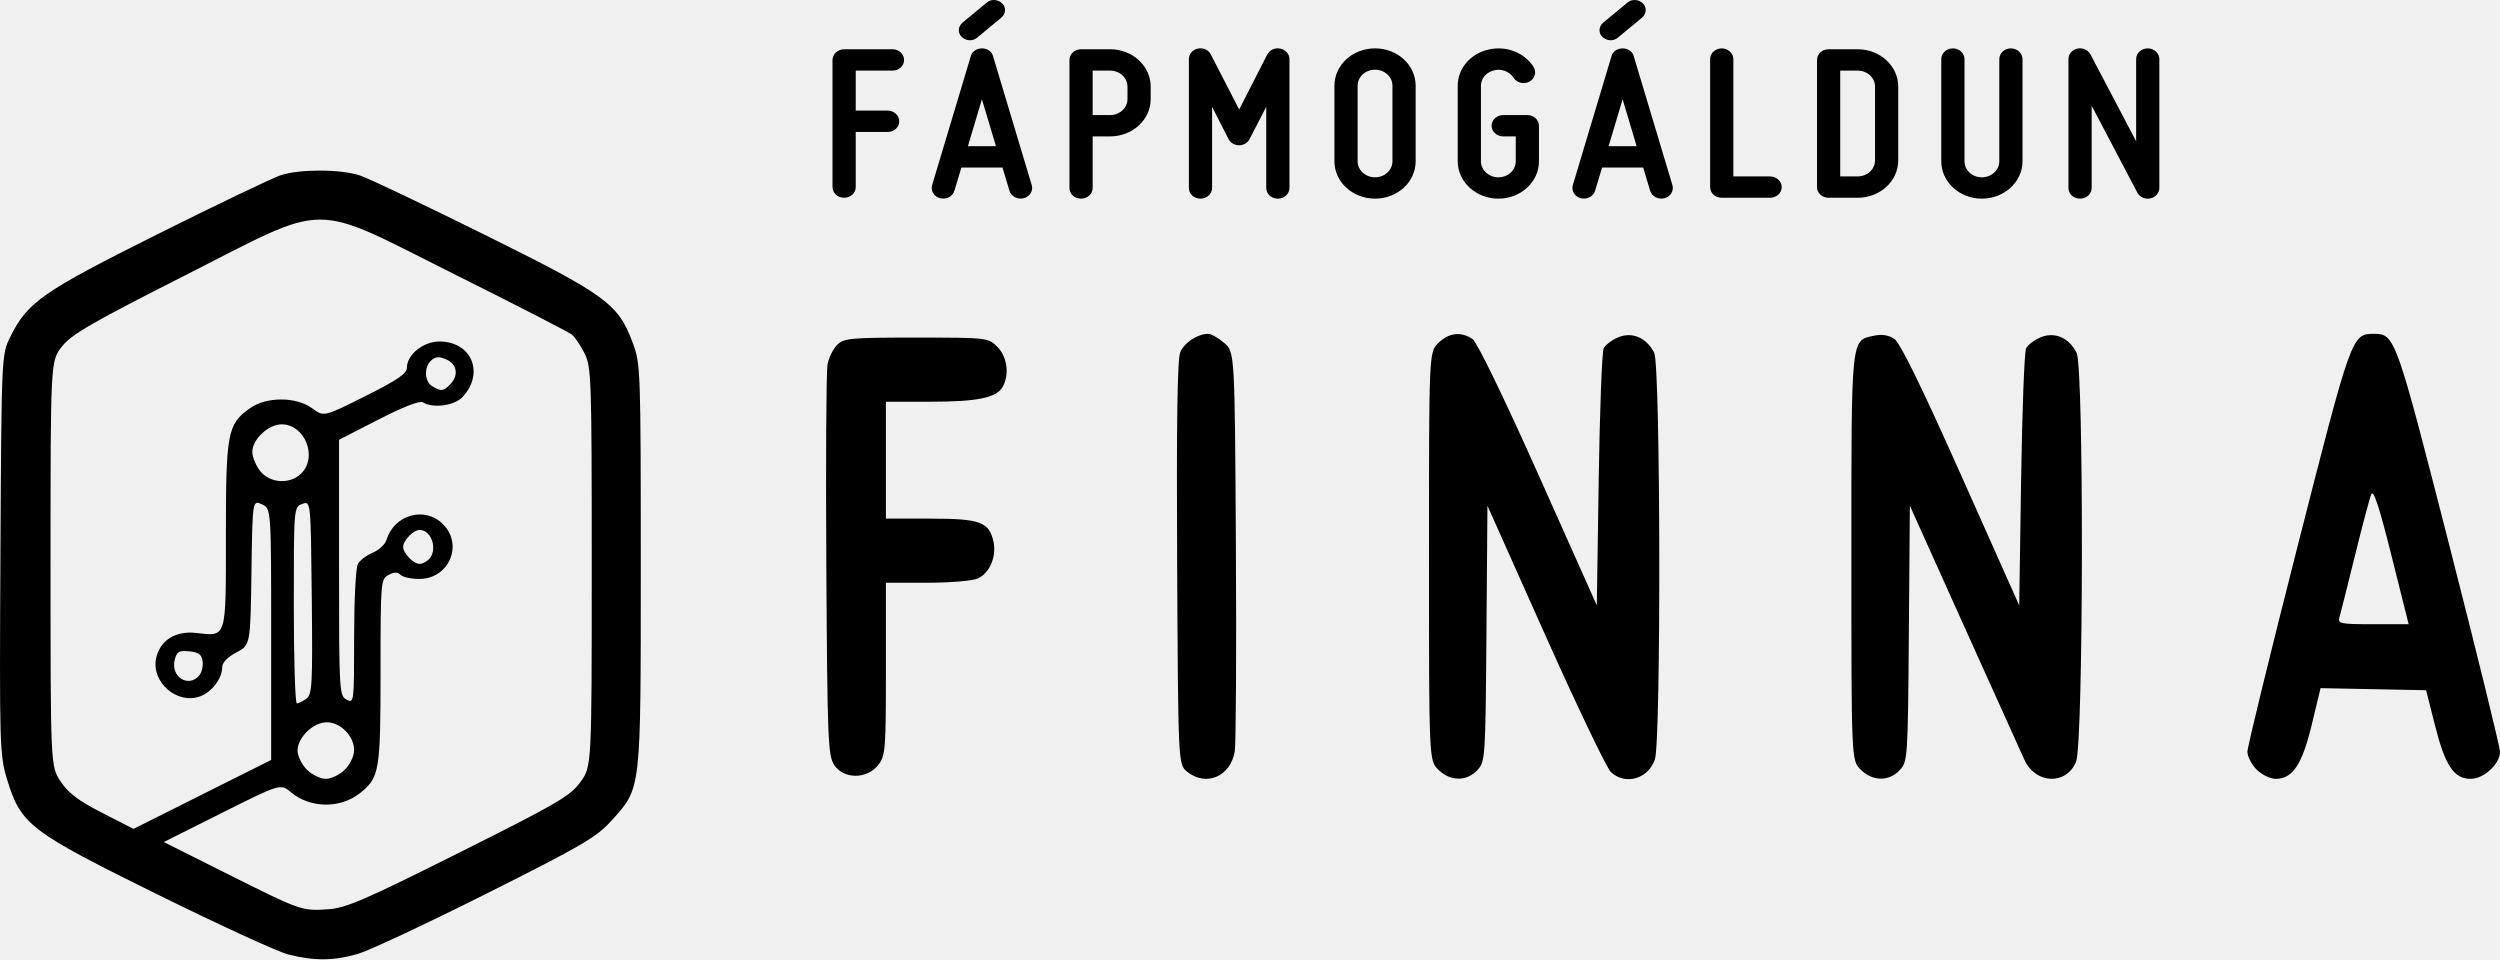
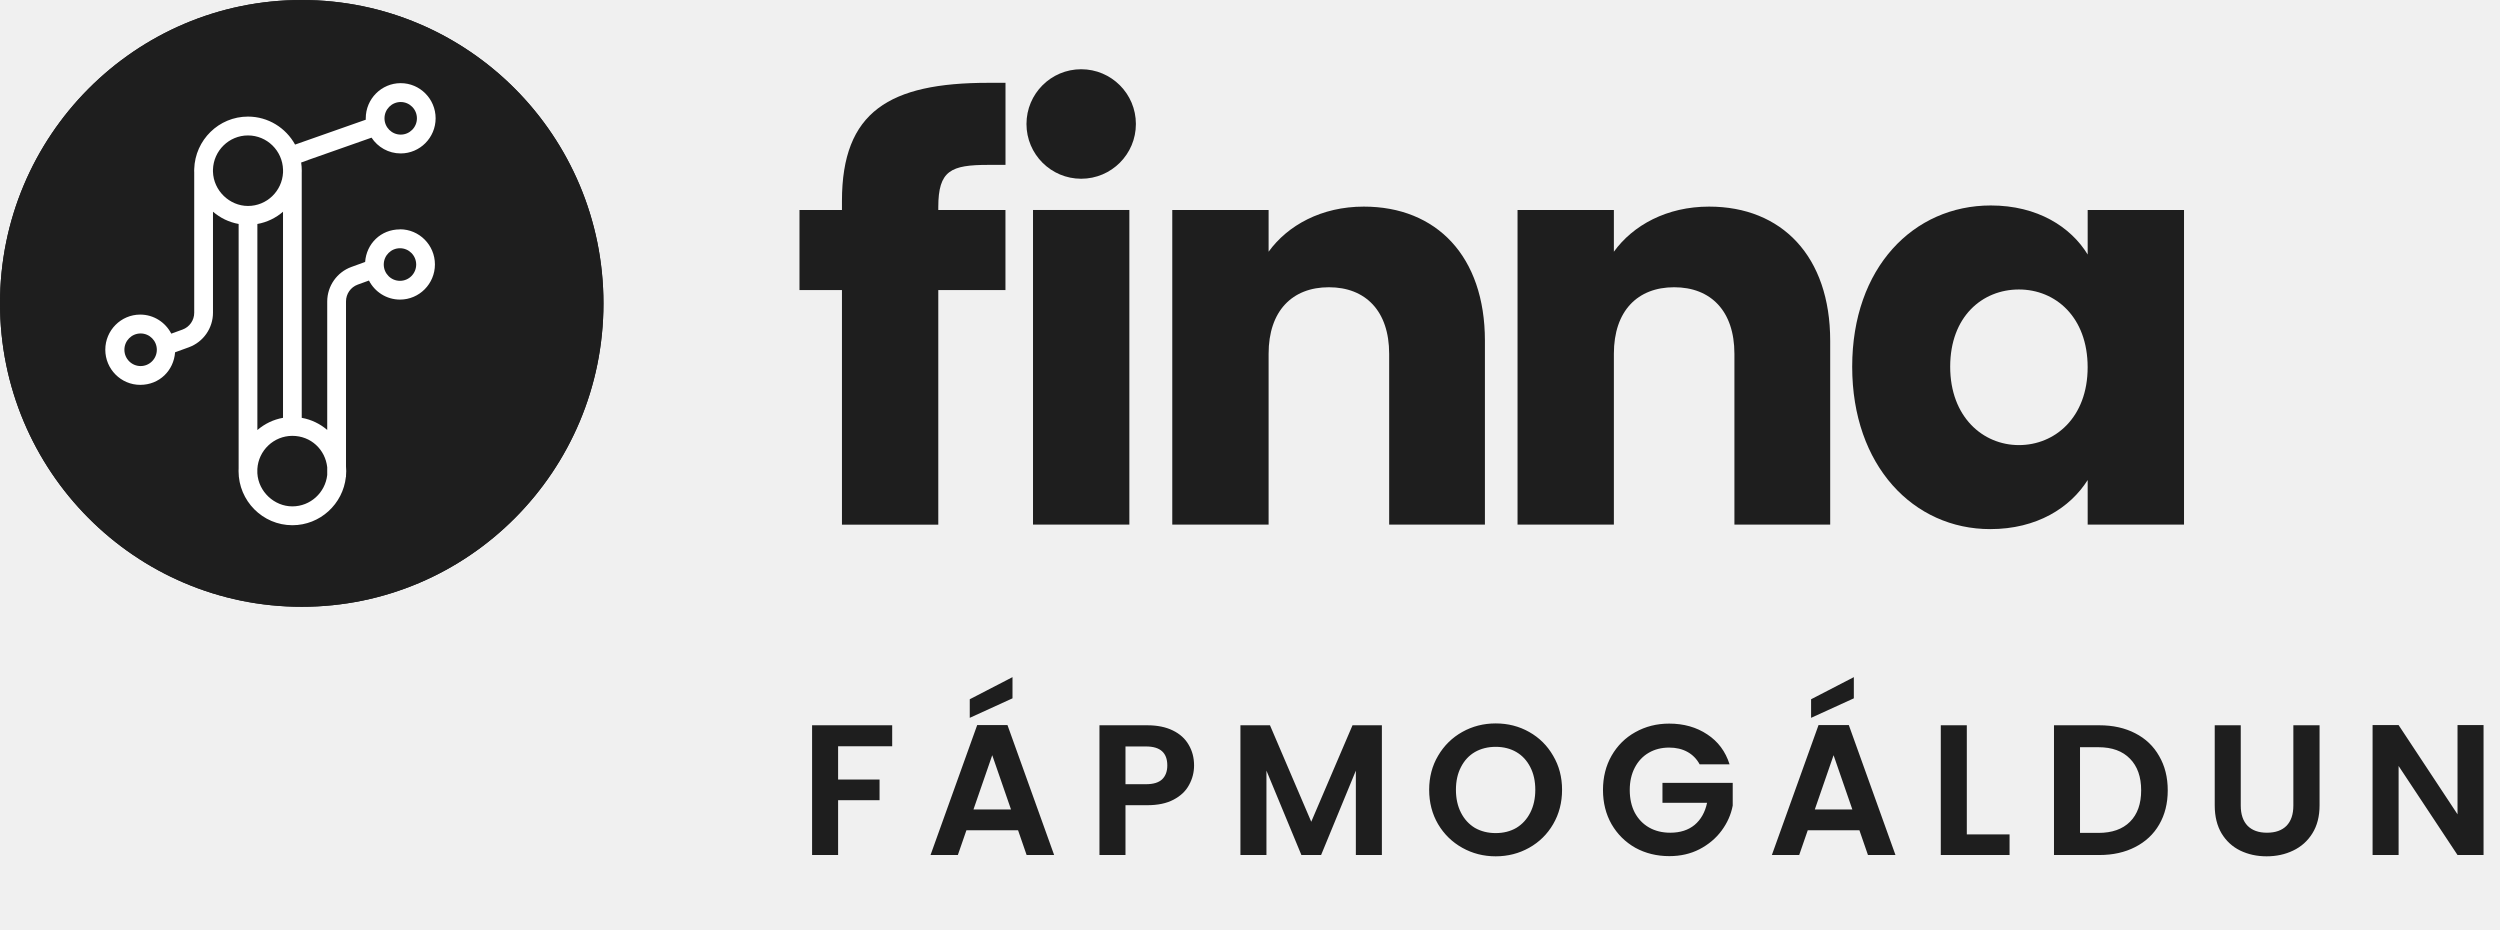
- <svg xmlns="http://www.w3.org/2000/svg" width="112.248mm" height="43.071mm" viewBox="0 0 112.248 43.071" version="1.1" id="svg1" xml:space="preserve">
-   <defs id="defs1" />
-   <g id="g1" transform="matrix(0.2645833,0,0,0.2645833,-21.70832,50.65389)" style="display:inline">
-     <path style="fill:#000000" d="m 130.943,-29.482 c -1.76,-0.448 -11.745,-5.033 -22.188,-10.188 -21.745,-10.735 -23.173,-11.831 -25.527,-19.581 -1.232,-4.057 -1.28,-5.715 -1.106,-38.134 0.182,-33.893 0.182,-33.893 1.688,-36.924 2.929,-5.894 5.424,-7.631 25.04,-17.429 10.039,-5.015 19.406,-9.5 20.814,-9.967 3.231,-1.071 10.156,-1.055 13.467,0.031 1.393,0.457 10.885,4.97 21.093,10.028 20.692,10.254 22.709,11.722 25.181,18.329 1.349,3.605 1.379,4.436 1.379,37.788 0,38.598 0.102,37.703 -4.93,43.299 -2.573,2.862 -4.911,4.229 -21.221,12.413 -10.081,5.058 -19.894,9.661 -21.805,10.227 -4.068,1.206 -7.447,1.236 -11.884,0.107 z m 28.973,-17.243 c 16.71,-8.359 18.904,-9.636 20.623,-12.01 1.924,-2.656 1.924,-2.656 1.924,-36.505 0,-32.158 -0.062,-33.97 -1.233,-36.267 -0.678,-1.33 -1.63,-2.747 -2.115,-3.149 -0.485,-0.403 -9.362,-4.965 -19.727,-10.139 -25.103,-12.531 -21.019,-12.542 -46.024,0.124 -15.661,7.933 -19.188,9.97 -20.8,12.012 -1.941,2.459 -1.941,2.459 -1.941,36.847 0,34.387 0,34.387 1.717,36.981 1.298,1.961 3.016,3.259 7.04,5.318 l 5.323,2.724 11.68,-5.848 11.68,-5.848 v -21.334 c 0,-21.334 0,-21.334 -1.586,-22.057 -1.586,-0.723 -1.586,-0.723 -1.76,11.577 -0.174,12.299 -0.174,12.299 -2.572,13.58 -1.56,0.833 -2.399,1.734 -2.4,2.578 -0.002,1.812 -1.746,4.107 -3.679,4.842 -3.938,1.497 -8.42,-2.378 -7.515,-6.499 0.653,-2.971 3.272,-4.628 6.708,-4.245 5.311,0.593 5.124,1.199 5.124,-16.602 0,-17.422 0.262,-18.804 4.079,-21.527 2.789,-1.989 7.869,-1.978 10.576,0.024 1.962,1.451 1.962,1.451 9.014,-2.085 5.51,-2.763 7.051,-3.821 7.051,-4.84 0,-2.21 2.818,-4.448 5.571,-4.425 5.429,0.045 7.627,5.395 3.87,9.42 -1.38,1.479 -5.054,1.97 -6.739,0.902 -0.511,-0.324 -3.331,0.77 -7.52,2.919 l -6.702,3.438 v 21.708 c 0,21.053 0.039,21.728 1.28,22.393 1.257,0.673 1.28,0.487 1.28,-10.58 0,-6.196 0.277,-11.782 0.616,-12.415 0.339,-0.633 1.481,-1.509 2.539,-1.947 1.058,-0.438 2.11,-1.414 2.338,-2.168 1.299,-4.292 6.507,-5.75 9.577,-2.68 3.52,3.52 1.013,9.309 -4.032,9.309 -1.354,0 -2.776,-0.315 -3.16,-0.699 -0.506,-0.506 -1.073,-0.499 -2.048,0.022 -1.315,0.704 -1.349,1.11 -1.349,16.411 0,16.952 -0.18,18.004 -3.537,20.645 -3.322,2.613 -8.428,2.539 -11.645,-0.168 -1.78,-1.498 -1.78,-1.498 -11.691,3.466 l -9.911,4.964 10.552,5.291 c 12.693,6.365 12.832,6.414 17.289,6.125 3.048,-0.198 6.12,-1.522 22.236,-9.583 z m -19.344,-14.124 c 0.901,-0.901 1.571,-2.316 1.571,-3.319 0,-2.35 -2.316,-4.71 -4.621,-4.71 -2.314,0 -4.979,2.569 -4.979,4.8 0,0.912 0.707,2.365 1.571,3.229 0.864,0.864 2.317,1.571 3.229,1.571 0.912,0 2.365,-0.707 3.229,-1.571 z m -6.54,-12.029 c 0.99,-0.724 1.077,-2.35 0.922,-17.194 -0.171,-16.394 -0.171,-16.394 -1.611,-15.861 -1.44,0.533 -1.44,0.533 -1.44,17.194 0,9.163 0.233,16.661 0.518,16.661 0.285,0 1.01,-0.36 1.611,-0.8 z m -18.158,-3.965 c 0.422,-0.509 0.673,-1.589 0.558,-2.4 -0.161,-1.139 -0.679,-1.521 -2.267,-1.674 -1.753,-0.169 -2.119,0.045 -2.471,1.448 -0.724,2.886 2.358,4.822 4.18,2.626 z m 38.941,-19.683 c 1.565,-1.565 0.498,-4.992 -1.554,-4.992 -1.052,0 -2.798,1.797 -2.798,2.88 0,1.083 1.745,2.88 2.798,2.88 0.432,0 1.132,-0.346 1.554,-0.768 z m -21.632,-14.592 c 2.808,-2.808 0.595,-8.32 -3.341,-8.32 -2.265,0 -4.979,2.554 -4.979,4.685 0,0.849 0.597,2.302 1.326,3.229 1.662,2.113 5.088,2.312 6.994,0.406 z m 25.234,-15.086 c 1.491,-1.491 1.231,-3.399 -0.575,-4.222 -1.209,-0.551 -1.811,-0.529 -2.56,0.092 -1.321,1.096 -1.24,3.64 0.141,4.444 1.518,0.884 1.829,0.851 2.994,-0.314 z m 125.077,65.703 c -1.511,-1.223 -1.511,-1.223 -1.688,-35.347 -0.122,-23.62 0.039,-34.644 0.523,-35.814 0.68,-1.641 2.952,-3.136 4.768,-3.136 0.492,0 1.702,0.695 2.69,1.544 1.796,1.544 1.796,1.544 1.987,34.4 0.105,18.071 0.017,33.808 -0.196,34.972 -0.779,4.256 -4.884,5.972 -8.085,3.381 z m 42.62,-0.348 c -1.571,-1.571 -1.571,-1.571 -1.571,-36.189 0,-34.618 0,-34.618 1.571,-36.189 1.766,-1.766 3.915,-2.011 5.837,-0.666 0.763,0.535 5.343,9.97 11.182,23.04 l 9.89,22.135 0.32,-21.28 c 0.176,-11.704 0.557,-21.758 0.846,-22.342 0.289,-0.584 1.409,-1.427 2.488,-1.874 2.358,-0.977 4.794,0.078 6.087,2.635 1.075,2.124 1.178,65.96 0.111,69.019 -1.149,3.295 -4.944,4.397 -7.443,2.162 -0.689,-0.616 -5.689,-11.046 -11.111,-23.178 l -9.859,-22.058 -0.169,21.706 c -0.165,21.248 -0.198,21.737 -1.552,23.178 -1.836,1.954 -4.617,1.913 -6.629,-0.099 z m 71.68,0 c -1.571,-1.571 -1.571,-1.571 -1.571,-36.018 0,-37.854 -0.114,-36.743 3.867,-37.617 1.276,-0.28 2.444,-0.1 3.396,0.523 0.997,0.653 4.543,7.882 11.334,23.102 l 9.884,22.151 0.32,-21.285 c 0.176,-11.707 0.557,-21.763 0.846,-22.347 0.289,-0.584 1.409,-1.427 2.488,-1.874 2.358,-0.977 4.794,0.078 6.087,2.635 1.254,2.478 1.163,66.399 -0.099,69.418 -1.666,3.986 -6.844,3.79 -8.753,-0.332 -0.567,-1.224 -5.175,-11.433 -10.24,-22.687 l -9.209,-20.461 -0.169,21.709 c -0.165,21.251 -0.198,21.74 -1.552,23.181 -1.836,1.954 -4.617,1.913 -6.629,-0.099 z m 67.2,0 c -0.864,-0.864 -1.568,-2.232 -1.565,-3.04 0.003,-0.808 3.853,-16.57 8.556,-35.027 9.079,-35.636 9.167,-35.882 12.878,-35.882 3.61,0 3.724,0.318 12.815,35.84 4.73,18.48 8.605,34.261 8.612,35.069 0.018,2.061 -2.729,4.611 -4.967,4.611 -2.835,0 -4.324,-2.212 -6.033,-8.96 l -1.54,-6.08 -8.954,-0.177 -8.954,-0.177 -1.498,6.214 c -1.632,6.77 -3.239,9.18 -6.122,9.18 -0.912,0 -2.365,-0.707 -3.229,-1.571 z m 22.881,-36.314 c -2.101,-8.394 -3.058,-11.297 -3.43,-10.4 -0.284,0.685 -1.543,5.421 -2.797,10.525 -1.255,5.104 -2.432,9.784 -2.616,10.4 -0.302,1.011 0.252,1.12 5.712,1.12 h 6.046 z m -264.277,35.514 c -1.041,-1.589 -1.15,-4.366 -1.324,-33.76 -0.104,-17.616 -0.016,-32.981 0.196,-34.145 0.212,-1.164 0.945,-2.676 1.629,-3.36 1.145,-1.145 2.214,-1.244 13.433,-1.244 12.088,0 12.202,0.013 13.76,1.571 1.662,1.662 2.076,4.609 0.944,6.724 -1.021,1.909 -4.233,2.585 -12.269,2.585 h -7.584 v 9.92 9.92 h 7.538 c 8.438,0 9.982,0.56 10.712,3.883 0.558,2.538 -0.63,5.357 -2.643,6.274 -0.873,0.398 -4.741,0.723 -8.597,0.723 h -7.01 v 14.634 c 0,13.835 -0.072,14.726 -1.326,16.32 -1.908,2.426 -5.855,2.402 -7.459,-0.045 z" id="path3" />
-     <path d="m 225.292,-157.889 c 1.108,0 1.969,-0.792 1.969,-1.811 v -9.356 h 5.415 c 1.108,0 1.969,-0.792 1.969,-1.811 0,-0.981 -0.862,-1.811 -1.969,-1.811 h -5.415 v -6.79 h 6.236 c 1.108,0 1.969,-0.792 1.969,-1.811 0,-0.981 -0.861,-1.811 -1.969,-1.811 h -8.205 c -1.067,0 -1.969,0.83 -1.969,1.811 v 21.578 c 0,1.019 0.903,1.811 1.969,1.811 z m 24.206,-33.122 -4.102,3.395 c -0.779,0.641 -0.862,1.735 -0.164,2.414 0.697,0.717 1.887,0.792 2.626,0.151 l 4.102,-3.395 c 0.779,-0.641 0.861,-1.735 0.164,-2.414 -0.697,-0.717 -1.887,-0.792 -2.625,-0.151 z m 1.067,9.092 c -0.205,-0.792 -0.985,-1.32 -1.887,-1.32 -0.903,0 -1.682,0.528 -1.887,1.32 l -6.564,21.88 c -0.287,0.981 0.328,1.962 1.354,2.226 1.067,0.264 2.133,-0.302 2.42,-1.245 0,0 0.492,-1.622 1.19,-3.961 h 6.974 c 0.697,2.339 1.19,3.961 1.19,3.961 0.287,0.943 1.354,1.509 2.42,1.245 1.026,-0.264 1.641,-1.245 1.354,-2.226 z m -4.266,15.278 c 0.779,-2.603 1.641,-5.508 2.379,-7.96 0.738,2.452 1.6,5.357 2.379,7.96 z m 17.232,-14.637 v 21.729 c 0,1.019 0.861,1.811 1.969,1.811 1.067,0 1.969,-0.792 1.969,-1.811 v -8.752 h 2.954 c 3.815,0 6.892,-2.829 6.892,-6.338 v -2.113 c 0,-3.508 -3.077,-6.338 -6.892,-6.338 h -4.923 c -1.108,0 -1.969,0.83 -1.969,1.811 z m 9.846,4.527 v 2.113 c 0,1.509 -1.313,2.716 -2.954,2.716 H 267.468 v -7.545 h 2.954 c 1.641,0 2.954,1.207 2.954,2.716 z m 12.391,19.013 c 1.067,0 1.969,-0.792 1.969,-1.811 0,0 0,-7.356 0,-13.769 1.354,2.678 2.79,5.47 2.79,5.47 0.328,0.641 1.026,1.056 1.805,1.056 0.738,0 1.436,-0.415 1.764,-1.056 0,0 1.436,-2.792 2.831,-5.47 0,6.413 0,13.769 0,13.769 0,1.019 0.862,1.811 1.969,1.811 1.067,0 1.969,-0.792 1.969,-1.811 v -21.88 c 0,-0.83 -0.656,-1.584 -1.559,-1.773 -0.903,-0.189 -1.805,0.226 -2.215,1.019 0,0 -2.872,5.621 -4.759,9.318 -1.887,-3.697 -4.8,-9.318 -4.8,-9.318 -0.369,-0.792 -1.313,-1.207 -2.215,-1.019 -0.903,0.189 -1.518,0.943 -1.518,1.773 v 21.88 c 0,1.019 0.861,1.811 1.969,1.811 z m 29.621,0 c 3.815,0 6.892,-2.829 6.892,-6.338 v -12.826 c 0,-3.508 -3.077,-6.338 -6.892,-6.338 -3.815,0 -6.892,2.829 -6.892,6.338 v 12.826 c 0,3.508 3.077,6.338 6.892,6.338 z m 0,-21.88 c 1.641,0 2.954,1.207 2.954,2.716 v 12.826 c 0,1.509 -1.313,2.716 -2.954,2.716 -1.641,0 -2.954,-1.207 -2.954,-2.716 v -12.826 c 0,-1.509 1.313,-2.716 2.954,-2.716 z m 25.847,7.696 h -4.102 c -1.067,0 -1.969,0.83 -1.969,1.811 0,1.019 0.903,1.811 1.969,1.811 h 2.133 v 4.225 c 0,1.509 -1.313,2.716 -2.954,2.716 -1.6,0 -2.954,-1.207 -2.954,-2.716 v -12.826 c 0,-1.207 0.903,-2.301 2.215,-2.603 1.272,-0.34 2.626,0.189 3.323,1.245 0.533,0.868 1.723,1.169 2.667,0.679 0.944,-0.528 1.272,-1.622 0.738,-2.49 -1.559,-2.49 -4.759,-3.697 -7.753,-2.942 -3.036,0.717 -5.128,3.244 -5.128,6.111 v 12.826 c 0,3.508 3.118,6.338 6.892,6.338 3.815,0 6.892,-2.829 6.892,-6.338 v -6.036 c 0,-0.981 -0.861,-1.811 -1.969,-1.811 z m 16.986,-19.088 -4.102,3.395 c -0.779,0.641 -0.861,1.735 -0.164,2.414 0.697,0.717 1.887,0.792 2.626,0.151 l 4.102,-3.395 c 0.779,-0.641 0.861,-1.735 0.164,-2.414 -0.697,-0.717 -1.887,-0.792 -2.626,-0.151 z m 1.067,9.092 c -0.205,-0.792 -0.985,-1.32 -1.887,-1.32 -0.903,0 -1.682,0.528 -1.887,1.32 l -6.564,21.88 c -0.287,0.981 0.328,1.962 1.354,2.226 1.067,0.264 2.133,-0.302 2.42,-1.245 0,0 0.492,-1.622 1.19,-3.961 h 6.974 c 0.697,2.339 1.19,3.961 1.19,3.961 0.287,0.943 1.354,1.509 2.42,1.245 1.026,-0.264 1.641,-1.245 1.354,-2.226 z m -4.266,15.278 c 0.779,-2.603 1.641,-5.508 2.379,-7.96 0.738,2.452 1.6,5.357 2.379,7.96 z m 19.201,8.752 h 8.205 c 1.067,0 1.969,-0.792 1.969,-1.811 0,-0.981 -0.903,-1.811 -1.969,-1.811 h -6.236 v -19.918 c 0,-0.981 -0.903,-1.811 -1.969,-1.811 -1.108,0 -1.969,0.83 -1.969,1.811 v 21.729 c 0,1.019 0.861,1.811 1.969,1.811 z m 18.135,-25.2 c -1.108,0 -1.969,0.83 -1.969,1.811 v 21.578 c 0,1.019 0.861,1.811 1.969,1.811 h 4.923 c 3.815,0 6.892,-2.829 6.892,-6.338 v -12.524 c 0,-3.508 -3.077,-6.338 -6.892,-6.338 z m 7.877,6.338 v 12.524 c 0,1.509 -1.313,2.716 -2.954,2.716 h -2.954 v -17.957 h 2.954 c 1.641,0 2.954,1.207 2.954,2.716 z m 15.181,12.675 v -17.353 c 0,-0.981 -0.903,-1.811 -1.969,-1.811 -1.108,0 -1.969,0.83 -1.969,1.811 v 17.353 c 0,3.508 3.077,6.338 6.892,6.338 3.774,0 6.892,-2.829 6.892,-6.338 v -17.353 c 0,-0.981 -0.903,-1.811 -1.969,-1.811 -1.108,0 -1.969,0.83 -1.969,1.811 v 17.353 c 0,1.509 -1.354,2.716 -2.954,2.716 -1.641,0 -2.954,-1.207 -2.954,-2.716 z m 31.549,6.3 c 0.861,-0.189 1.518,-0.943 1.518,-1.773 v -21.88 c 0,-0.981 -0.903,-1.811 -1.969,-1.811 -1.108,0 -1.969,0.83 -1.969,1.811 0,0 0,7.507 0,13.958 -3.405,-6.489 -7.753,-14.75 -7.753,-14.75 -0.41,-0.754 -1.313,-1.169 -2.215,-0.981 -0.903,0.189 -1.518,0.943 -1.518,1.773 v 21.88 c 0,1.019 0.861,1.811 1.969,1.811 1.067,0 1.969,-0.792 1.969,-1.811 0,0 0,-7.507 0,-13.958 3.405,6.489 7.753,14.75 7.753,14.75 0.369,0.754 1.313,1.169 2.215,0.981 z" id="text2" style="font-weight:bold;font-stretch:condensed;font-size:39.339px;line-height:1.25;font-family:Miso;-inkscape-font-specification:'Miso, Bold Condensed';font-variant-ligatures:none;letter-spacing:3.7px;stroke-width:2.185" aria-label="FÁPMOGÁLDUN" />
-   </g>
+ <svg xmlns="http://www.w3.org/2000/svg" width="269" height="100" viewBox="0 0 269 100" fill="none">
+   <path d="M116.335 19.233C119.586 19.233 122.222 16.596 122.222 13.342C122.222 10.088 119.586 7.45 116.335 7.45C113.085 7.45 110.449 10.088 110.449 13.342C110.449 16.596 113.085 19.233 116.335 19.233Z" fill="#1E1E1E" />
+   <path d="M32.466 65.29C50.396 65.29 64.933 50.673 64.933 32.645C64.933 14.617 50.396 0 32.466 0C14.536 0 0 14.617 0 32.645C0 50.673 14.536 65.29 32.466 65.29Z" fill="#1E1E1E" />
+   <path d="M32.466 65.29C50.396 65.29 64.933 50.673 64.933 32.645C64.933 14.617 50.396 0 32.466 0C14.536 0 0 14.617 0 32.645C0 50.673 14.536 65.29 32.466 65.29Z" fill="#1E1E1E" />
+   <path d="M43.037 24.682C40.965 24.682 39.429 26.231 39.288 28.187L37.804 28.726C36.254 29.289 35.209 30.78 35.209 32.44V43.67V46.261C34.442 45.604 33.5 45.142 32.466 44.959V18.572C32.466 18.504 32.471 18.437 32.471 18.37C32.471 18.071 32.447 17.775 32.404 17.487L33.151 17.224V17.215L39.977 14.812C40.65 15.834 41.804 16.51 43.114 16.51C45.188 16.51 46.873 14.814 46.873 12.728C46.873 10.643 45.186 8.947 43.114 8.947C41.042 8.947 39.355 10.643 39.355 12.728C39.355 12.779 39.355 12.829 39.357 12.88L31.75 15.557C30.762 13.763 28.861 12.545 26.681 12.545C23.549 12.545 20.994 15.059 20.898 18.189V18.228C20.898 18.276 20.891 18.321 20.891 18.367C20.891 18.42 20.896 18.471 20.898 18.523V33.655C20.898 34.464 20.391 35.188 19.637 35.462L18.43 35.9C17.805 34.685 16.543 33.85 15.089 33.85C13.015 33.85 11.33 35.546 11.33 37.629C11.33 39.713 13.017 41.411 15.089 41.411C17.161 41.411 18.697 39.862 18.839 37.906L20.322 37.367C21.872 36.804 22.917 35.313 22.917 33.653V22.779C23.689 23.445 24.636 23.912 25.677 24.098V50.389C25.672 50.488 25.669 50.589 25.669 50.69C25.669 53.899 28.267 56.514 31.462 56.514C34.444 56.514 36.908 54.233 37.218 51.315H37.23V51.193C37.245 51.027 37.254 50.858 37.254 50.69C37.254 50.521 37.245 50.353 37.23 50.187V43.665V32.431C37.23 31.622 37.737 30.898 38.492 30.624L39.699 30.186C40.323 31.401 41.585 32.236 43.039 32.236C45.114 32.236 46.798 30.54 46.798 28.454C46.798 26.368 45.111 24.672 43.039 24.672L43.037 24.682ZM43.116 10.977C44.078 10.977 44.861 11.764 44.861 12.731C44.861 13.698 44.08 14.484 43.116 14.484C42.153 14.484 41.371 13.698 41.371 12.731C41.371 11.764 42.153 10.977 43.116 10.977ZM15.13 39.388C14.169 39.388 13.385 38.601 13.385 37.634C13.385 36.667 14.166 35.88 15.13 35.88C16.094 35.88 16.875 36.667 16.875 37.634C16.875 38.601 16.094 39.388 15.13 39.388ZM26.684 22.161C24.701 22.161 22.97 20.513 22.915 18.468V18.264C22.97 16.219 24.638 14.573 26.684 14.573C28.729 14.573 30.397 16.216 30.455 18.259V18.564C30.351 20.566 28.703 22.161 26.686 22.161H26.684ZM30.452 22.782V44.957C29.412 45.142 28.465 45.607 27.693 46.273V24.1C28.734 23.915 29.681 23.45 30.452 22.782ZM35.209 51.106C35.002 53.004 33.399 54.486 31.457 54.486C29.515 54.486 27.811 52.908 27.691 50.923V50.461C27.808 48.477 29.452 46.898 31.457 46.898C33.461 46.898 35.002 48.38 35.209 50.278V51.108V51.106ZM43.037 30.218C42.073 30.218 41.292 29.431 41.292 28.464C41.292 27.497 42.073 26.71 43.037 26.71C44.001 26.71 44.782 27.497 44.782 28.464C44.782 29.431 44.001 30.218 43.037 30.218Z" fill="white" />
+   <path d="M199.296 39.46C199.296 28.781 205.903 22.108 214.207 22.108C219.238 22.108 222.814 24.413 224.634 27.386V22.594H235V56.447H224.634V51.654C222.754 54.628 219.178 56.932 214.147 56.932C205.903 56.932 199.296 50.136 199.296 39.46ZM224.631 39.52C224.631 34.119 221.175 31.148 217.236 31.148C213.296 31.148 209.84 34.062 209.84 39.46C209.84 44.858 213.356 47.892 217.236 47.892C221.115 47.892 224.631 44.919 224.631 39.52Z" fill="#1E1E1E" />
+   <path d="M186.623 56.449V38.067C186.623 33.456 184.077 30.908 180.138 30.908C176.199 30.908 173.653 33.456 173.653 38.067V56.449H163.287V22.596H173.653V27.085C175.713 24.235 179.35 22.231 183.897 22.231C191.716 22.231 196.929 27.569 196.929 36.67V56.449H186.625H186.623Z" fill="#1E1E1E" />
+   <path d="M149.474 56.449V38.067C149.474 33.456 146.928 30.908 142.987 30.908C139.045 30.908 136.502 33.456 136.502 38.067V56.449H126.136V22.596H136.502V27.085C138.564 24.235 142.201 22.231 146.746 22.231C154.564 22.231 159.777 27.569 159.777 36.67V56.449H149.474Z" fill="#1E1E1E" />
+   <path d="M111.152 56.449V22.594H121.519V56.446H111.152V56.449Z" fill="#1E1E1E" />
+   <path d="M106.353 17.739H108.192V8.911H106.348C95.706 8.911 90.594 11.999 90.594 21.625V22.594H86.024V31.209H90.594V56.452H100.96V31.209H108.187V22.594H100.96V22.291C100.96 18.331 102.318 17.742 106.353 17.742V17.739Z" fill="#1E1E1E" />
+   <path d="M96 78.04V80.3H90.18V83.88H94.64V86.1H90.18V92H87.38V78.04H96ZM109.545 89.34H103.985L103.065 92H100.125L105.145 78.02H108.405L113.425 92H110.465L109.545 89.34ZM108.785 87.1L106.765 81.26L104.745 87.1H108.785ZM108.945 75.14L104.345 77.24V75.24L108.945 72.86V75.14ZM128.482 82.36C128.482 83.107 128.302 83.807 127.942 84.46C127.595 85.113 127.042 85.64 126.282 86.04C125.535 86.44 124.589 86.64 123.442 86.64H121.102V92H118.302V78.04H123.442C124.522 78.04 125.442 78.227 126.202 78.6C126.962 78.973 127.529 79.487 127.902 80.14C128.289 80.793 128.482 81.533 128.482 82.36ZM123.322 84.38C124.095 84.38 124.669 84.207 125.042 83.86C125.415 83.5 125.602 83 125.602 82.36C125.602 81 124.842 80.32 123.322 80.32H121.102V84.38H123.322ZM148.69 78.04V92H145.89V82.92L142.15 92H140.03L136.27 82.92V92H133.47V78.04H136.65L141.09 88.42L145.53 78.04H148.69ZM160.938 92.14C159.631 92.14 158.431 91.833 157.338 91.22C156.245 90.607 155.378 89.76 154.738 88.68C154.098 87.587 153.778 86.353 153.778 84.98C153.778 83.62 154.098 82.4 154.738 81.32C155.378 80.227 156.245 79.373 157.338 78.76C158.431 78.147 159.631 77.84 160.938 77.84C162.258 77.84 163.458 78.147 164.538 78.76C165.631 79.373 166.491 80.227 167.118 81.32C167.758 82.4 168.078 83.62 168.078 84.98C168.078 86.353 167.758 87.587 167.118 88.68C166.491 89.76 165.631 90.607 164.538 91.22C163.445 91.833 162.245 92.14 160.938 92.14ZM160.938 89.64C161.778 89.64 162.518 89.453 163.158 89.08C163.798 88.693 164.298 88.147 164.658 87.44C165.018 86.733 165.198 85.913 165.198 84.98C165.198 84.047 165.018 83.233 164.658 82.54C164.298 81.833 163.798 81.293 163.158 80.92C162.518 80.547 161.778 80.36 160.938 80.36C160.098 80.36 159.351 80.547 158.698 80.92C158.058 81.293 157.558 81.833 157.198 82.54C156.838 83.233 156.658 84.047 156.658 84.98C156.658 85.913 156.838 86.733 157.198 87.44C157.558 88.147 158.058 88.693 158.698 89.08C159.351 89.453 160.098 89.64 160.938 89.64ZM182.881 82.24C182.561 81.653 182.121 81.207 181.561 80.9C181.001 80.593 180.348 80.44 179.601 80.44C178.775 80.44 178.041 80.627 177.401 81C176.761 81.373 176.261 81.907 175.901 82.6C175.541 83.293 175.361 84.093 175.361 85C175.361 85.933 175.541 86.747 175.901 87.44C176.275 88.133 176.788 88.667 177.441 89.04C178.095 89.413 178.855 89.6 179.721 89.6C180.788 89.6 181.661 89.32 182.341 88.76C183.021 88.187 183.468 87.393 183.681 86.38H178.881V84.24H186.441V86.68C186.255 87.653 185.855 88.553 185.241 89.38C184.628 90.207 183.835 90.873 182.861 91.38C181.901 91.873 180.821 92.12 179.621 92.12C178.275 92.12 177.055 91.82 175.961 91.22C174.881 90.607 174.028 89.76 173.401 88.68C172.788 87.6 172.481 86.373 172.481 85C172.481 83.627 172.788 82.4 173.401 81.32C174.028 80.227 174.881 79.38 175.961 78.78C177.055 78.167 178.268 77.86 179.601 77.86C181.175 77.86 182.541 78.247 183.701 79.02C184.861 79.78 185.661 80.853 186.101 82.24H182.881ZM200.073 89.34H194.513L193.593 92H190.653L195.673 78.02H198.933L203.953 92H200.993L200.073 89.34ZM199.313 87.1L197.293 81.26L195.273 87.1H199.313ZM199.473 75.14L194.873 77.24V75.24L199.473 72.86V75.14ZM211.629 89.78H216.229V92H208.829V78.04H211.629V89.78ZM225.889 78.04C227.356 78.04 228.642 78.327 229.749 78.9C230.869 79.473 231.729 80.293 232.329 81.36C232.942 82.413 233.249 83.64 233.249 85.04C233.249 86.44 232.942 87.667 232.329 88.72C231.729 89.76 230.869 90.567 229.749 91.14C228.642 91.713 227.356 92 225.889 92H221.009V78.04H225.889ZM225.789 89.62C227.256 89.62 228.389 89.22 229.189 88.42C229.989 87.62 230.389 86.493 230.389 85.04C230.389 83.587 229.989 82.453 229.189 81.64C228.389 80.813 227.256 80.4 225.789 80.4H223.809V89.62H225.789ZM241.105 78.04V86.68C241.105 87.627 241.352 88.353 241.845 88.86C242.338 89.353 243.032 89.6 243.925 89.6C244.832 89.6 245.532 89.353 246.025 88.86C246.518 88.353 246.765 87.627 246.765 86.68V78.04H249.585V86.66C249.585 87.847 249.325 88.853 248.805 89.68C248.298 90.493 247.612 91.107 246.745 91.52C245.892 91.933 244.938 92.14 243.885 92.14C242.845 92.14 241.898 91.933 241.045 91.52C240.205 91.107 239.538 90.493 239.045 89.68C238.552 88.853 238.305 87.847 238.305 86.66V78.04H241.105ZM267.23 92H264.43L258.09 82.42V92H255.29V78.02H258.09L264.43 87.62V78.02H267.23V92Z" fill="#1E1E1E" />
</svg>
